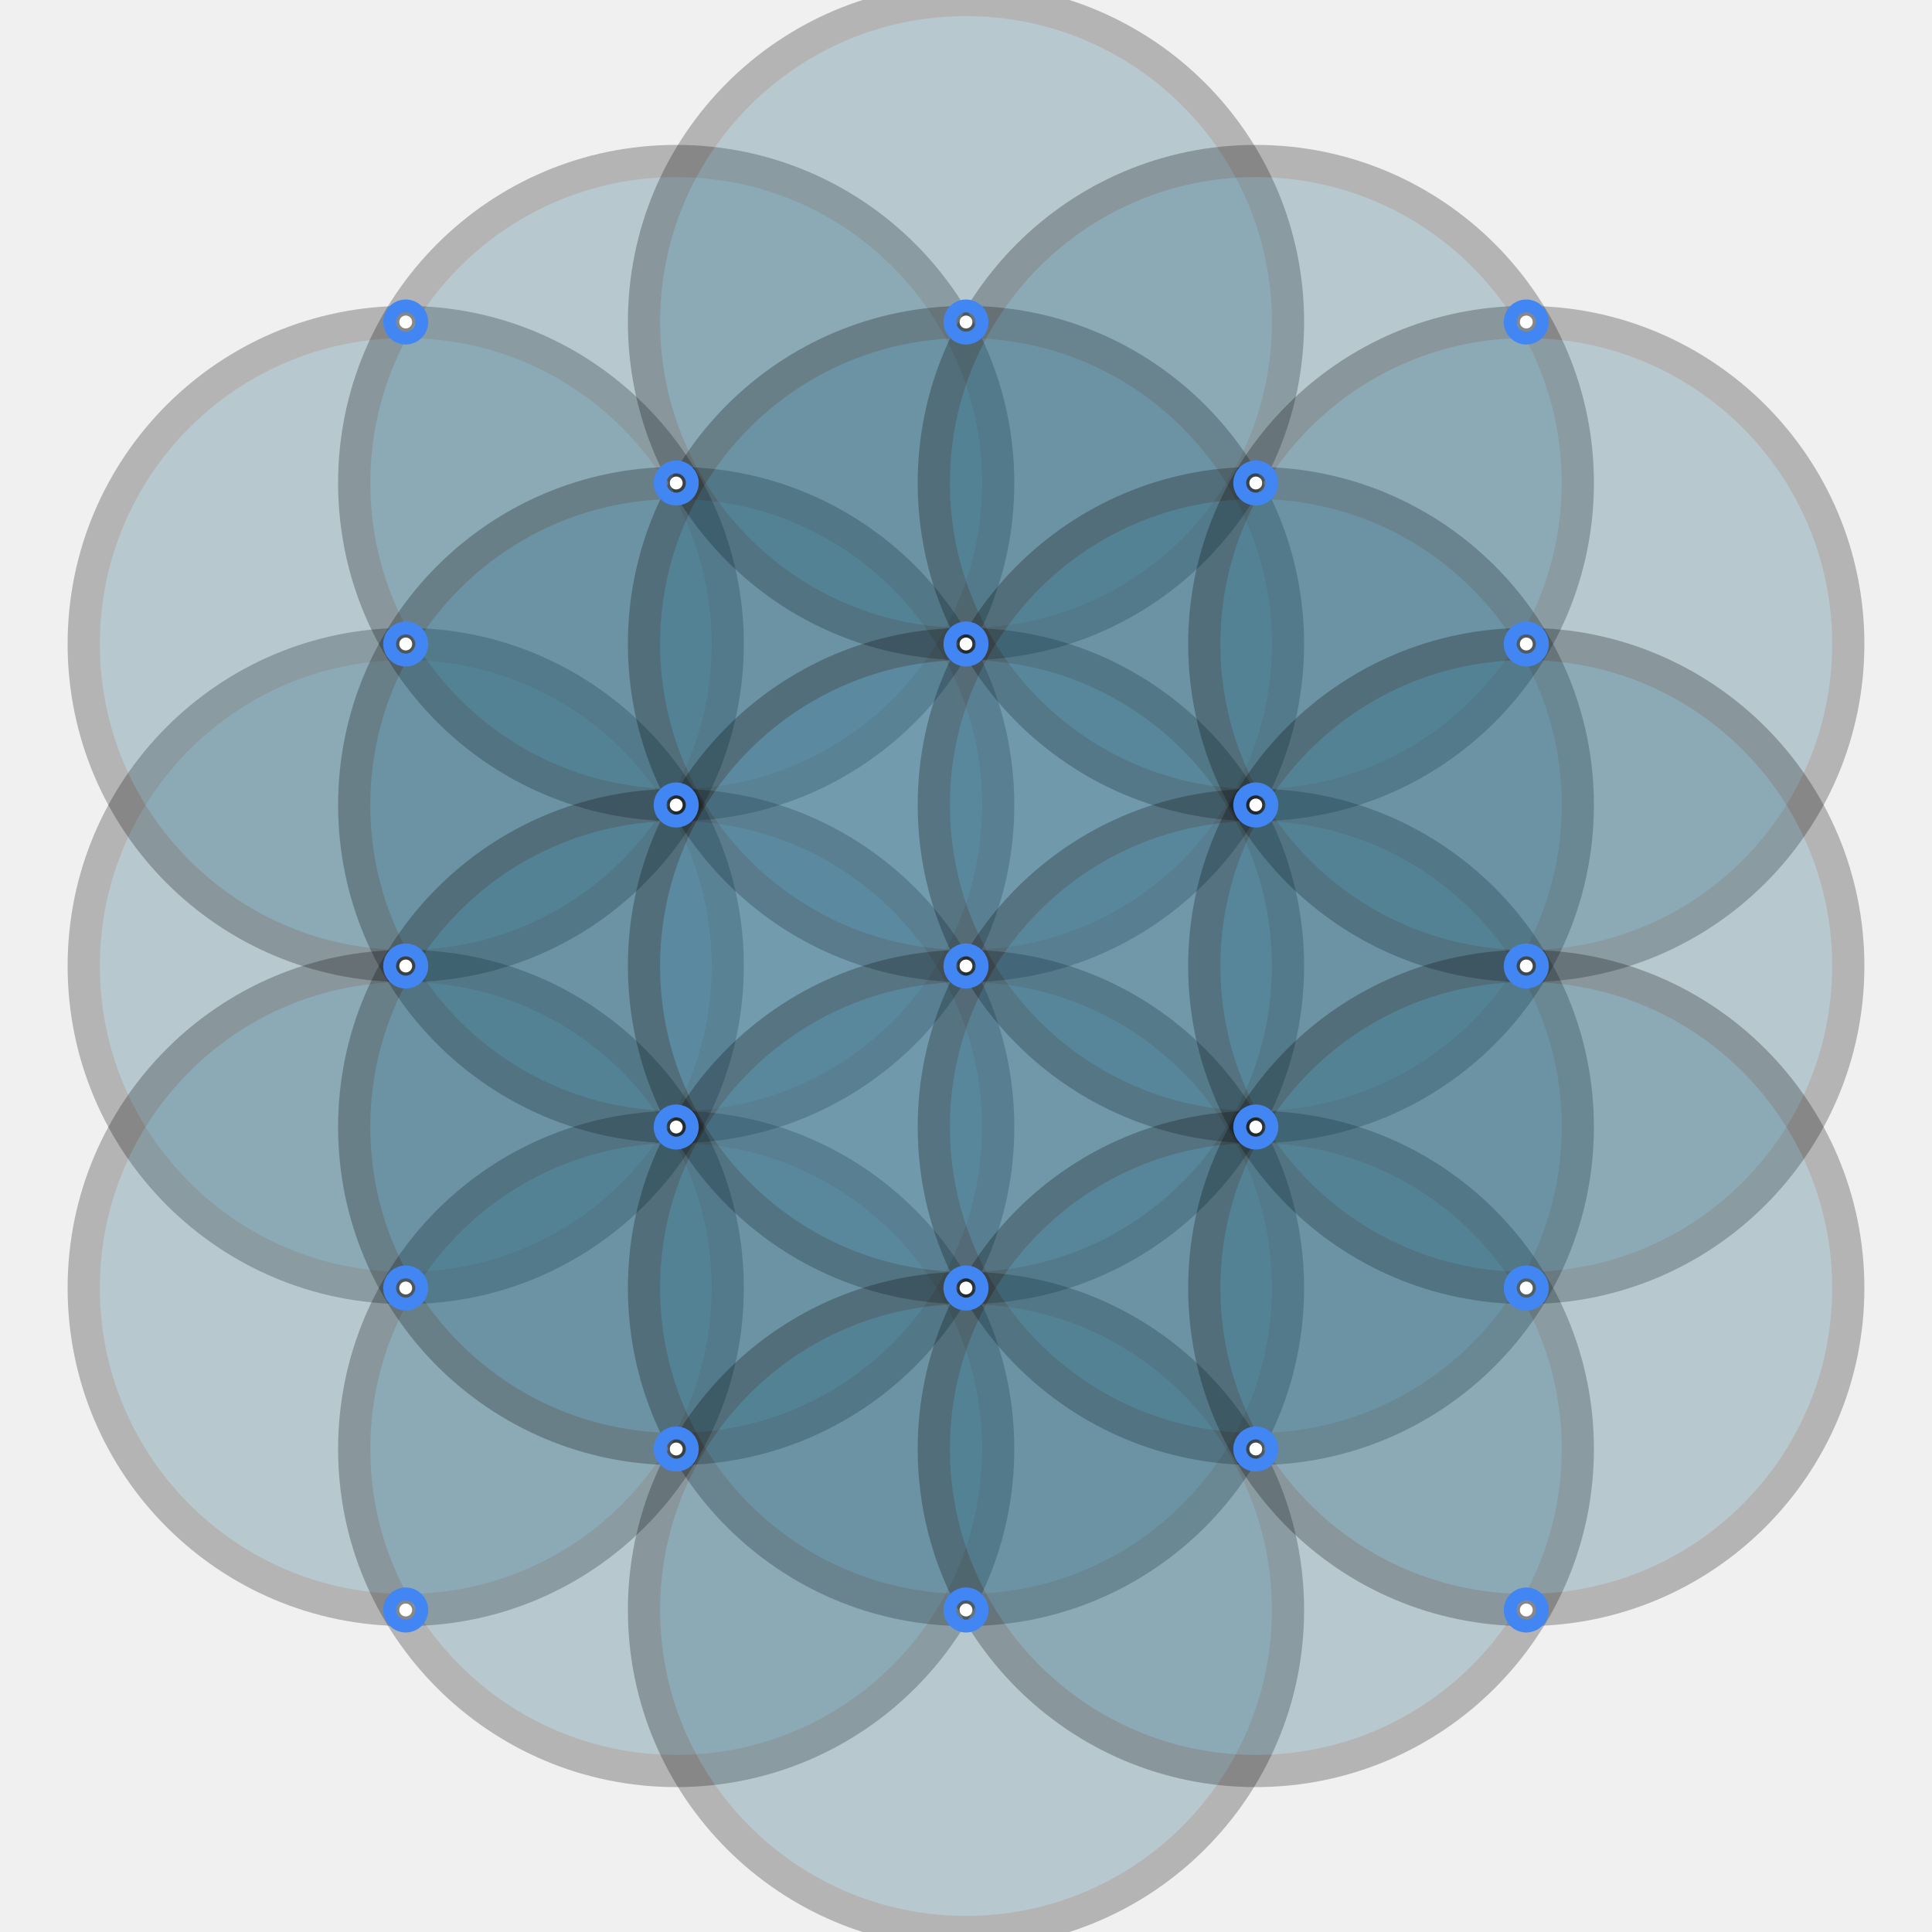
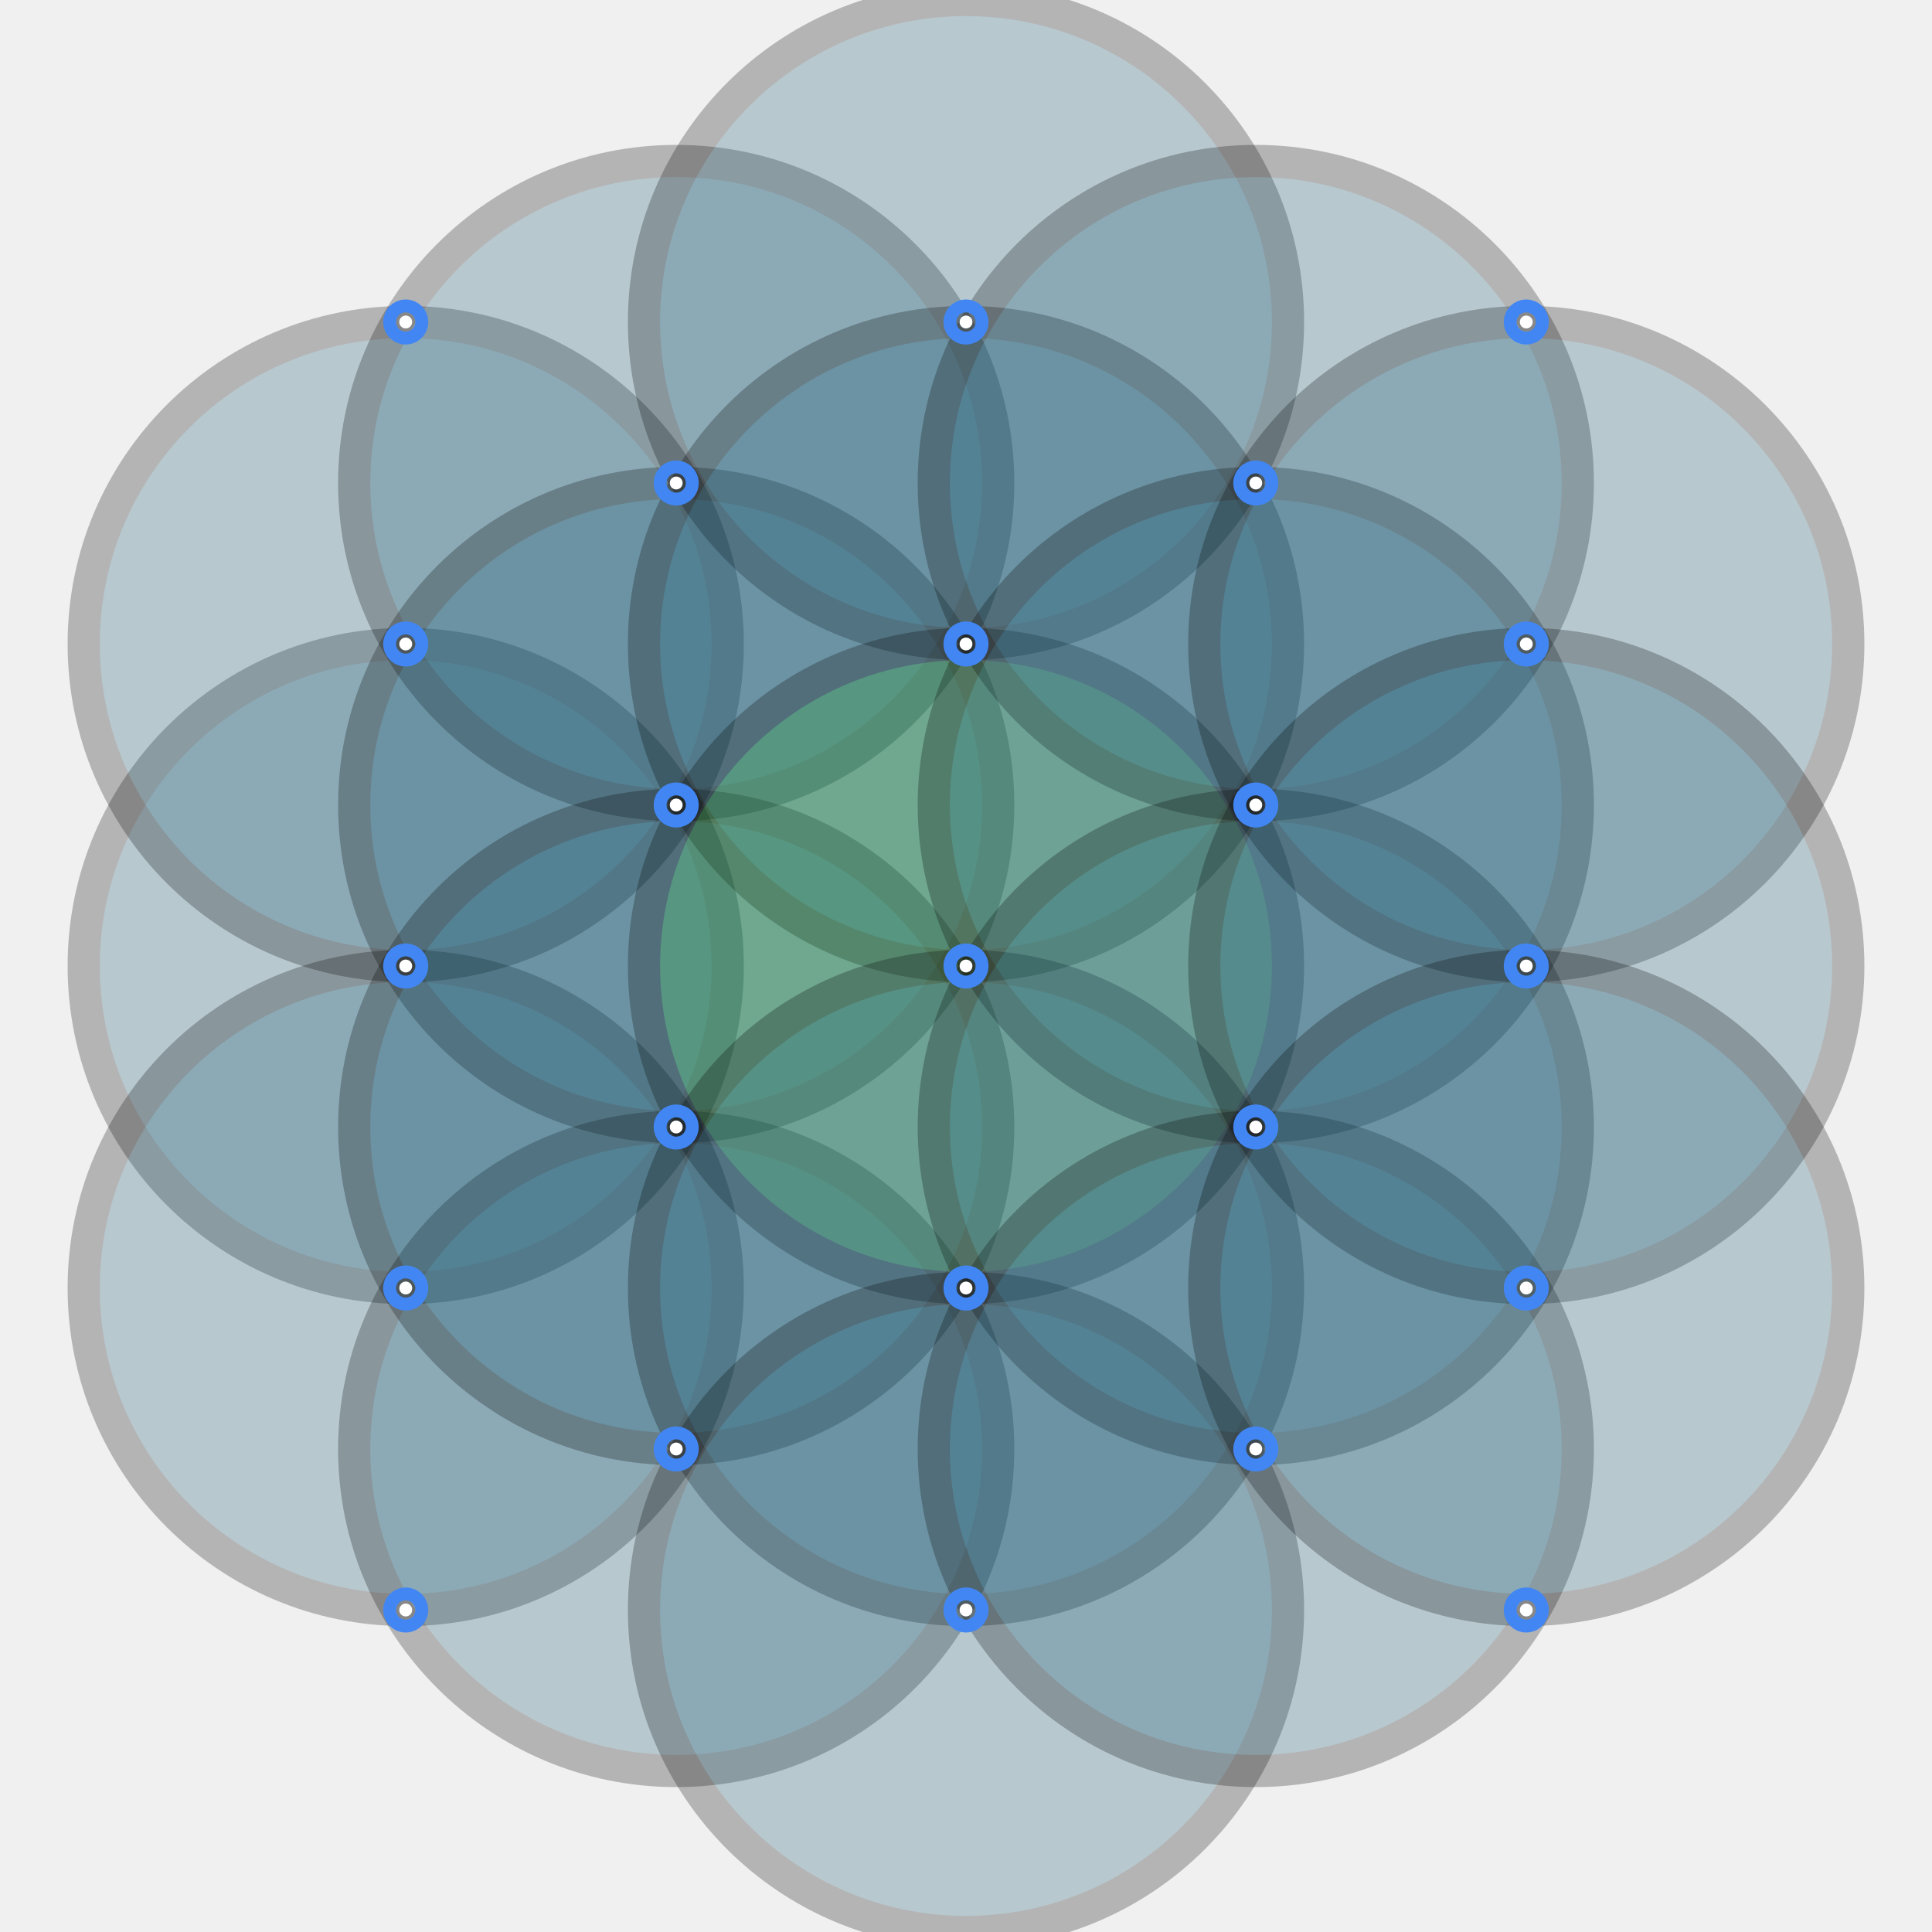
<svg xmlns="http://www.w3.org/2000/svg" width="300" height="300">
  <g>
    <g id="svg_8">
-       <circle id="svg_26" stroke="#000000" opacity="0.25" r="50" cy="150" cx="63" stroke-linecap="null" stroke-linejoin="null" stroke-dasharray="null" stroke-width="5" fill="#0c4e6d" />
-       <circle id="svg_26" stroke="#000000" opacity="0.25" r="50" cy="100" cx="63" stroke-linecap="null" stroke-linejoin="null" stroke-dasharray="null" stroke-width="5" fill="#0c4e6d" />
-       <circle id="svg_26" stroke="#000000" opacity="0.25" r="50" cy="200" cx="63" stroke-linecap="null" stroke-linejoin="null" stroke-dasharray="null" stroke-width="5" fill="#0c4e6d" />
-       <circle id="svg_26" stroke="#000000" opacity="0.25" r="50" cy="75" cx="105" stroke-linecap="null" stroke-linejoin="null" stroke-dasharray="null" stroke-width="5" fill="#0c4e6d" />
-       <circle id="svg_26" stroke="#000000" opacity="0.25" r="50" cy="225" cx="105" stroke-linecap="null" stroke-linejoin="null" stroke-dasharray="null" stroke-width="5" fill="#0c4e6d" />
+       <circle id="svg_1" stroke="#000000" opacity="0.25" r="50" cy="150" cx="63" stroke-linecap="null" stroke-linejoin="null" stroke-dasharray="null" stroke-width="5" fill="#0c4e6d" />
+       <circle id="svg_2" stroke="#000000" opacity="0.25" r="50" cy="100" cx="63" stroke-linecap="null" stroke-linejoin="null" stroke-dasharray="null" stroke-width="5" fill="#0c4e6d" />
+       <circle id="svg_3" stroke="#000000" opacity="0.25" r="50" cy="200" cx="63" stroke-linecap="null" stroke-linejoin="null" stroke-dasharray="null" stroke-width="5" fill="#0c4e6d" />
+       <circle id="svg_4" stroke="#000000" opacity="0.25" r="50" cy="75" cx="105" stroke-linecap="null" stroke-linejoin="null" stroke-dasharray="null" stroke-width="5" fill="#0c4e6d" />
+       <circle id="svg_5" stroke="#000000" opacity="0.25" r="50" cy="225" cx="105" stroke-linecap="null" stroke-linejoin="null" stroke-dasharray="null" stroke-width="5" fill="#0c4e6d" />
      <circle id="svg_6" stroke="#000000" opacity="0.25" r="50" cy="125" cx="105" stroke-linecap="null" stroke-linejoin="null" stroke-dasharray="null" stroke-width="5" fill="#0c4e6d" />
      <circle id="svg_7" stroke="#000000" opacity="0.25" r="50" cy="175" cx="105" stroke-linecap="null" stroke-linejoin="null" stroke-dasharray="null" stroke-width="5" fill="#0c4e6d" />
-       <circle id="svg_2" stroke="#000000" opacity="0.25" r="50" cy="50" cx="150" stroke-linecap="null" stroke-linejoin="null" stroke-dasharray="null" stroke-width="5" fill="#0c4e6d" />
-       <circle id="svg_2" stroke="#000000" opacity="0.25" r="50" cy="100" cx="150" stroke-linecap="null" stroke-linejoin="null" stroke-dasharray="null" stroke-width="5" fill="#0c4e6d" />
-       <circle stroke="#000000" opacity="0.25" r="50" id="svg_1" cy="150" cx="150" stroke-linecap="null" stroke-linejoin="null" stroke-dasharray="null" stroke-width="5" fill="#287096" />
-       <circle id="svg_3" stroke="#000000" opacity="0.25" r="50" cy="200" cx="150" stroke-linecap="null" stroke-linejoin="null" stroke-dasharray="null" stroke-width="5" fill="#0c4e6d" />
-       <circle id="svg_2" stroke="#000000" opacity="0.25" r="50" cy="250" cx="150" stroke-linecap="null" stroke-linejoin="null" stroke-dasharray="null" stroke-width="5" fill="#0c4e6d" />
-       <circle id="svg_26" stroke="#000000" opacity="0.25" r="50" cy="75" cx="195" stroke-linecap="null" stroke-linejoin="null" stroke-dasharray="null" stroke-width="5" fill="#0c4e6d" />
-       <circle id="svg_4" stroke="#000000" opacity="0.25" r="50" cy="125" cx="195" stroke-linecap="null" stroke-linejoin="null" stroke-dasharray="null" stroke-width="5" fill="#0c4e6d" />
-       <circle id="svg_5" stroke="#000000" opacity="0.25" r="50" cy="175" cx="195" stroke-linecap="null" stroke-linejoin="null" stroke-dasharray="null" stroke-width="5" fill="#0c4e6d" />
-       <circle id="svg_26" stroke="#000000" opacity="0.25" r="50" cy="225" cx="195" stroke-linecap="null" stroke-linejoin="null" stroke-dasharray="null" stroke-width="5" fill="#0c4e6d" />
-       <circle id="svg_25" stroke="#000000" opacity="0.25" r="50" cy="100" cx="237" stroke-linecap="null" stroke-linejoin="null" stroke-dasharray="null" stroke-width="5" fill="#0c4e6d" />
-       <circle id="svg_25" stroke="#000000" opacity="0.25" r="50" cy="150" cx="237" stroke-linecap="null" stroke-linejoin="null" stroke-dasharray="null" stroke-width="5" fill="#0c4e6d" />
-       <circle id="svg_25" stroke="#000000" opacity="0.25" r="50" cy="200" cx="237" stroke-linecap="null" stroke-linejoin="null" stroke-dasharray="null" stroke-width="5" fill="#0c4e6d" />
-       <circle id="svg_14" stroke="#4286f4" opacity="1" r="1" cy="50" cx="63" stroke-linecap="null" stroke-linejoin="null" stroke-dasharray="null" stroke-width="5" fill="#ffffff" />
+       <circle id="svg_8" stroke="#000000" opacity="0.25" r="50" cy="50" cx="150" stroke-linecap="null" stroke-linejoin="null" stroke-dasharray="null" stroke-width="5" fill="#0c4e6d" />
+       <circle id="svg_9" stroke="#000000" opacity="0.25" r="50" cy="100" cx="150" stroke-linecap="null" stroke-linejoin="null" stroke-dasharray="null" stroke-width="5" fill="#0c4e6d" />
+       <circle id="svg_10" stroke="#000000" opacity="0.25" r="50" cy="150" cx="150" stroke-linecap="null" stroke-linejoin="null" stroke-dasharray="null" stroke-width="5" fill="#19a01b" />
+       <circle id="svg_11" stroke="#000000" opacity="0.25" r="50" cy="200" cx="150" stroke-linecap="null" stroke-linejoin="null" stroke-dasharray="null" stroke-width="5" fill="#0c4e6d" />
+       <circle id="svg_12" stroke="#000000" opacity="0.25" r="50" cy="250" cx="150" stroke-linecap="null" stroke-linejoin="null" stroke-dasharray="null" stroke-width="5" fill="#0c4e6d" />
+       <circle id="svg_13" stroke="#000000" opacity="0.25" r="50" cy="75" cx="195" stroke-linecap="null" stroke-linejoin="null" stroke-dasharray="null" stroke-width="5" fill="#0c4e6d" />
+       <circle id="svg_14" stroke="#000000" opacity="0.25" r="50" cy="125" cx="195" stroke-linecap="null" stroke-linejoin="null" stroke-dasharray="null" stroke-width="5" fill="#0c4e6d" />
+       <circle id="svg_15" stroke="#000000" opacity="0.25" r="50" cy="175" cx="195" stroke-linecap="null" stroke-linejoin="null" stroke-dasharray="null" stroke-width="5" fill="#0c4e6d" />
+       <circle id="svg_16" stroke="#000000" opacity="0.25" r="50" cy="225" cx="195" stroke-linecap="null" stroke-linejoin="null" stroke-dasharray="null" stroke-width="5" fill="#0c4e6d" />
+       <circle id="svg_17" stroke="#000000" opacity="0.25" r="50" cy="100" cx="237" stroke-linecap="null" stroke-linejoin="null" stroke-dasharray="null" stroke-width="5" fill="#0c4e6d" />
+       <circle id="svg_18" stroke="#000000" opacity="0.25" r="50" cy="150" cx="237" stroke-linecap="null" stroke-linejoin="null" stroke-dasharray="null" stroke-width="5" fill="#0c4e6d" />
+       <circle id="svg_19" stroke="#000000" opacity="0.25" r="50" cy="200" cx="237" stroke-linecap="null" stroke-linejoin="null" stroke-dasharray="null" stroke-width="5" fill="#0c4e6d" />
+       <circle id="svg_20" stroke="#4286f4" opacity="1" r="1" cy="50" cx="63" stroke-linecap="null" stroke-linejoin="null" stroke-dasharray="null" stroke-width="5" fill="#ffffff" />
      <circle id="svg_21" stroke="#4286f4" opacity="1" r="1" cy="150" cx="63" stroke-linecap="null" stroke-linejoin="null" stroke-dasharray="null" stroke-width="5" fill="#ffffff" />
-       <circle id="svg_21" stroke="#4286f4" opacity="1" r="1" cy="100" cx="63" stroke-linecap="null" stroke-linejoin="null" stroke-dasharray="null" stroke-width="5" fill="#ffffff" />
-       <circle id="svg_21" stroke="#4286f4" opacity="1" r="1" cy="200" cx="63" stroke-linecap="null" stroke-linejoin="null" stroke-dasharray="null" stroke-width="5" fill="#ffffff" />
-       <circle id="svg_22" stroke="#4286f4" opacity="1" r="1" cy="250" cx="63" stroke-linecap="null" stroke-linejoin="null" stroke-dasharray="null" stroke-width="5" fill="#ffffff" />
-       <circle id="svg_19" stroke="#4286f4" opacity="1" r="1" cy="75" cx="105" stroke-linecap="null" stroke-linejoin="null" stroke-dasharray="null" stroke-width="5" fill="#ffffff" />
-       <circle id="svg_17" stroke="#4286f4" opacity="1" r="1" cy="125" cx="105" stroke-linecap="null" stroke-linejoin="null" stroke-dasharray="null" stroke-width="5" fill="#ffffff" />
-       <circle id="svg_18" stroke="#4286f4" opacity="1" r="1" cy="175" cx="105" stroke-linecap="null" stroke-linejoin="null" stroke-dasharray="null" stroke-width="5" fill="#ffffff" />
-       <circle id="svg_13" stroke="#4286f4" opacity="1" r="1" cy="225" cx="105" stroke-linecap="null" stroke-linejoin="null" stroke-dasharray="null" stroke-width="5" fill="#ffffff" />
-       <circle id="svg_21" stroke="#4286f4" opacity="1" r="1" cy="50" cx="150" stroke-linecap="null" stroke-linejoin="null" stroke-dasharray="null" stroke-width="5" fill="#ffffff" />
-       <circle id="svg_13" stroke="#4286f4" opacity="1" r="1" cy="100" cx="150" stroke-linecap="null" stroke-linejoin="null" stroke-dasharray="null" stroke-width="5" fill="#ffffff" />
-       <circle id="svg_12" stroke="#4286f4" opacity="1" r="1" cy="150" cx="150" stroke-linecap="null" stroke-linejoin="null" stroke-dasharray="null" stroke-width="5" fill="#ffffff" />
-       <circle id="svg_14" stroke="#4286f4" opacity="1" r="1" cy="200" cx="150" stroke-linecap="null" stroke-linejoin="null" stroke-dasharray="null" stroke-width="5" fill="#ffffff" />
-       <circle id="svg_22" stroke="#4286f4" opacity="1" r="1" cy="250" cx="150" stroke-linecap="null" stroke-linejoin="null" stroke-dasharray="null" stroke-width="5" fill="#ffffff" />
-       <circle id="svg_20" stroke="#4286f4" opacity="1" r="1" cy="75" cx="195" stroke-linecap="null" stroke-linejoin="null" stroke-dasharray="null" stroke-width="5" fill="#ffffff" />
-       <circle id="svg_15" stroke="#4286f4" opacity="1" r="1" cy="125" cx="195" stroke-linecap="null" stroke-linejoin="null" stroke-dasharray="null" stroke-width="5" fill="#ffffff" />
-       <circle id="svg_16" stroke="#4286f4" opacity="1" r="1" cy="175" cx="195" stroke-linecap="null" stroke-linejoin="null" stroke-dasharray="null" stroke-width="5" fill="#ffffff" />
-       <circle id="svg_24" stroke="#4286f4" opacity="1" r="1" cy="225" cx="195" stroke-linecap="null" stroke-linejoin="null" stroke-dasharray="null" stroke-width="5" fill="#ffffff" />
-       <circle id="svg_14" stroke="#4286f4" opacity="1" r="1" cy="50" cx="237" stroke-linecap="null" stroke-linejoin="null" stroke-dasharray="null" stroke-width="5" fill="#ffffff" />
-       <circle id="svg_22" stroke="#4286f4" opacity="1" r="1" cy="100" cx="237" stroke-linecap="null" stroke-linejoin="null" stroke-dasharray="null" stroke-width="5" fill="#ffffff" />
-       <circle id="svg_22" stroke="#4286f4" opacity="1" r="1" cy="150" cx="237" stroke-linecap="null" stroke-linejoin="null" stroke-dasharray="null" stroke-width="5" fill="#ffffff" />
-       <circle id="svg_22" stroke="#4286f4" opacity="1" r="1" cy="200" cx="237" stroke-linecap="null" stroke-linejoin="null" stroke-dasharray="null" stroke-width="5" fill="#ffffff" />
-       <circle id="svg_22" stroke="#4286f4" opacity="1" r="1" cy="250" cx="237" stroke-linecap="null" stroke-linejoin="null" stroke-dasharray="null" stroke-width="5" fill="#ffffff" />
+       <circle id="svg_22" stroke="#4286f4" opacity="1" r="1" cy="100" cx="63" stroke-linecap="null" stroke-linejoin="null" stroke-dasharray="null" stroke-width="5" fill="#ffffff" />
+       <circle id="svg_23" stroke="#4286f4" opacity="1" r="1" cy="200" cx="63" stroke-linecap="null" stroke-linejoin="null" stroke-dasharray="null" stroke-width="5" fill="#ffffff" />
+       <circle id="svg_24" stroke="#4286f4" opacity="1" r="1" cy="250" cx="63" stroke-linecap="null" stroke-linejoin="null" stroke-dasharray="null" stroke-width="5" fill="#ffffff" />
+       <circle id="svg_25" stroke="#4286f4" opacity="1" r="1" cy="75" cx="105" stroke-linecap="null" stroke-linejoin="null" stroke-dasharray="null" stroke-width="5" fill="#ffffff" />
+       <circle id="svg_26" stroke="#4286f4" opacity="1" r="1" cy="125" cx="105" stroke-linecap="null" stroke-linejoin="null" stroke-dasharray="null" stroke-width="5" fill="#ffffff" />
+       <circle id="svg_27" stroke="#4286f4" opacity="1" r="1" cy="175" cx="105" stroke-linecap="null" stroke-linejoin="null" stroke-dasharray="null" stroke-width="5" fill="#ffffff" />
+       <circle id="svg_28" stroke="#4286f4" opacity="1" r="1" cy="225" cx="105" stroke-linecap="null" stroke-linejoin="null" stroke-dasharray="null" stroke-width="5" fill="#ffffff" />
+       <circle id="svg_29" stroke="#4286f4" opacity="1" r="1" cy="50" cx="150" stroke-linecap="null" stroke-linejoin="null" stroke-dasharray="null" stroke-width="5" fill="#ffffff" />
+       <circle id="svg_30" stroke="#4286f4" opacity="1" r="1" cy="100" cx="150" stroke-linecap="null" stroke-linejoin="null" stroke-dasharray="null" stroke-width="5" fill="#ffffff" />
+       <circle id="svg_31" stroke="#4286f4" opacity="1" r="1" cy="150" cx="150" stroke-linecap="null" stroke-linejoin="null" stroke-dasharray="null" stroke-width="5" fill="#ffffff" />
+       <circle id="svg_32" stroke="#4286f4" opacity="1" r="1" cy="200" cx="150" stroke-linecap="null" stroke-linejoin="null" stroke-dasharray="null" stroke-width="5" fill="#ffffff" />
+       <circle id="svg_33" stroke="#4286f4" opacity="1" r="1" cy="250" cx="150" stroke-linecap="null" stroke-linejoin="null" stroke-dasharray="null" stroke-width="5" fill="#ffffff" />
+       <circle id="svg_34" stroke="#4286f4" opacity="1" r="1" cy="75" cx="195" stroke-linecap="null" stroke-linejoin="null" stroke-dasharray="null" stroke-width="5" fill="#ffffff" />
+       <circle id="svg_35" stroke="#4286f4" opacity="1" r="1" cy="125" cx="195" stroke-linecap="null" stroke-linejoin="null" stroke-dasharray="null" stroke-width="5" fill="#ffffff" />
+       <circle id="svg_36" stroke="#4286f4" opacity="1" r="1" cy="175" cx="195" stroke-linecap="null" stroke-linejoin="null" stroke-dasharray="null" stroke-width="5" fill="#ffffff" />
+       <circle id="svg_37" stroke="#4286f4" opacity="1" r="1" cy="225" cx="195" stroke-linecap="null" stroke-linejoin="null" stroke-dasharray="null" stroke-width="5" fill="#ffffff" />
+       <circle id="svg_38" stroke="#4286f4" opacity="1" r="1" cy="50" cx="237" stroke-linecap="null" stroke-linejoin="null" stroke-dasharray="null" stroke-width="5" fill="#ffffff" />
+       <circle id="svg_39" stroke="#4286f4" opacity="1" r="1" cy="100" cx="237" stroke-linecap="null" stroke-linejoin="null" stroke-dasharray="null" stroke-width="5" fill="#ffffff" />
+       <circle id="svg_40" stroke="#4286f4" opacity="1" r="1" cy="150" cx="237" stroke-linecap="null" stroke-linejoin="null" stroke-dasharray="null" stroke-width="5" fill="#ffffff" />
+       <circle id="svg_41" stroke="#4286f4" opacity="1" r="1" cy="200" cx="237" stroke-linecap="null" stroke-linejoin="null" stroke-dasharray="null" stroke-width="5" fill="#ffffff" />
+       <circle id="svg_42" stroke="#4286f4" opacity="1" r="1" cy="250" cx="237" stroke-linecap="null" stroke-linejoin="null" stroke-dasharray="null" stroke-width="5" fill="#ffffff" />
    </g>
  </g>
</svg>
